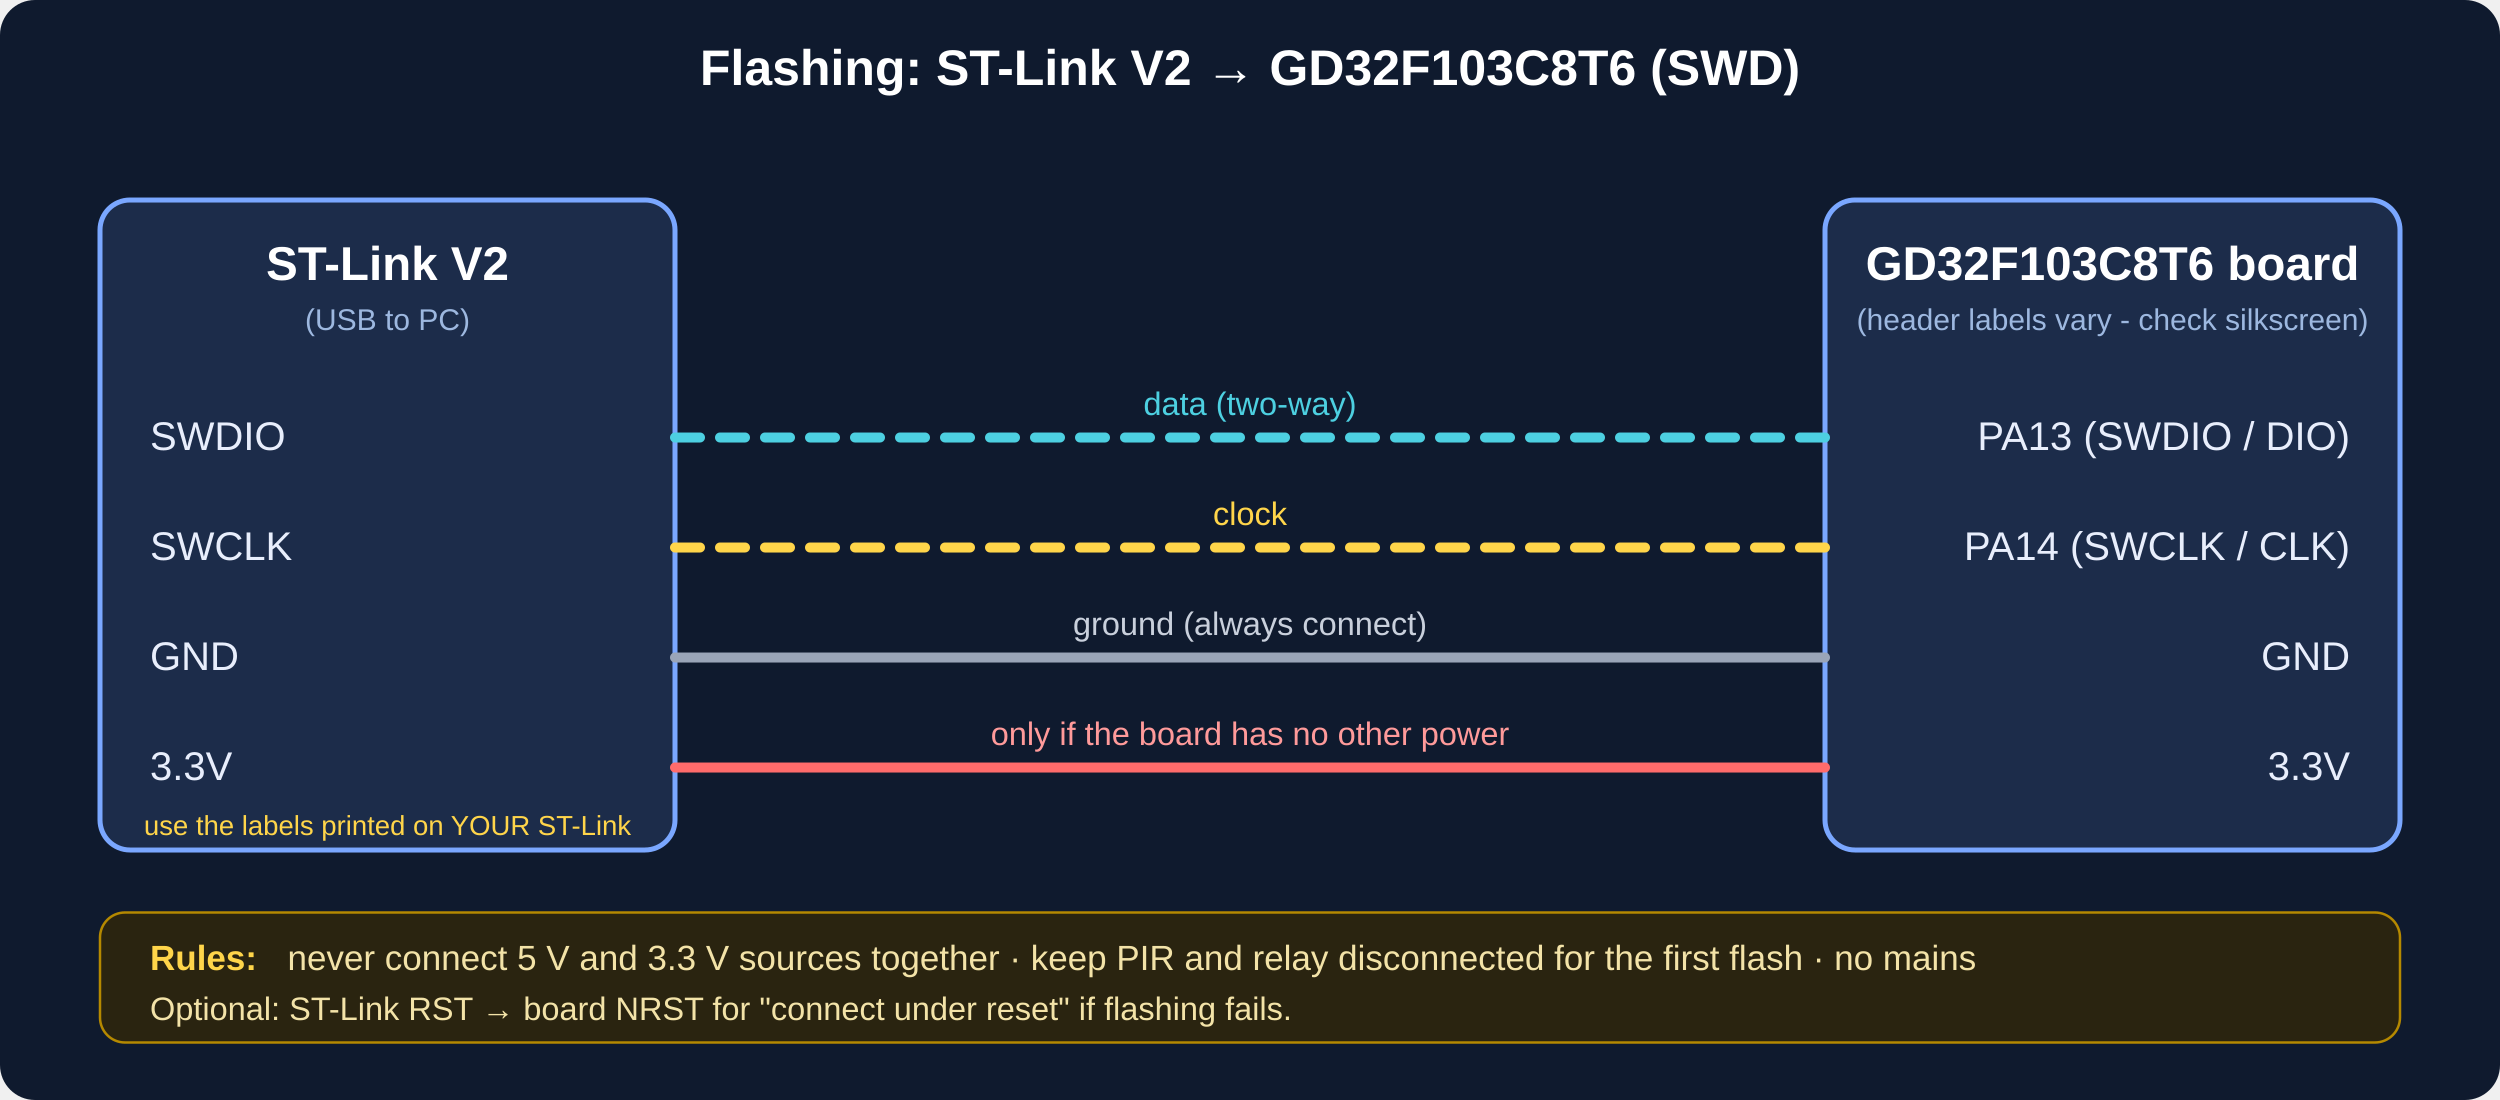
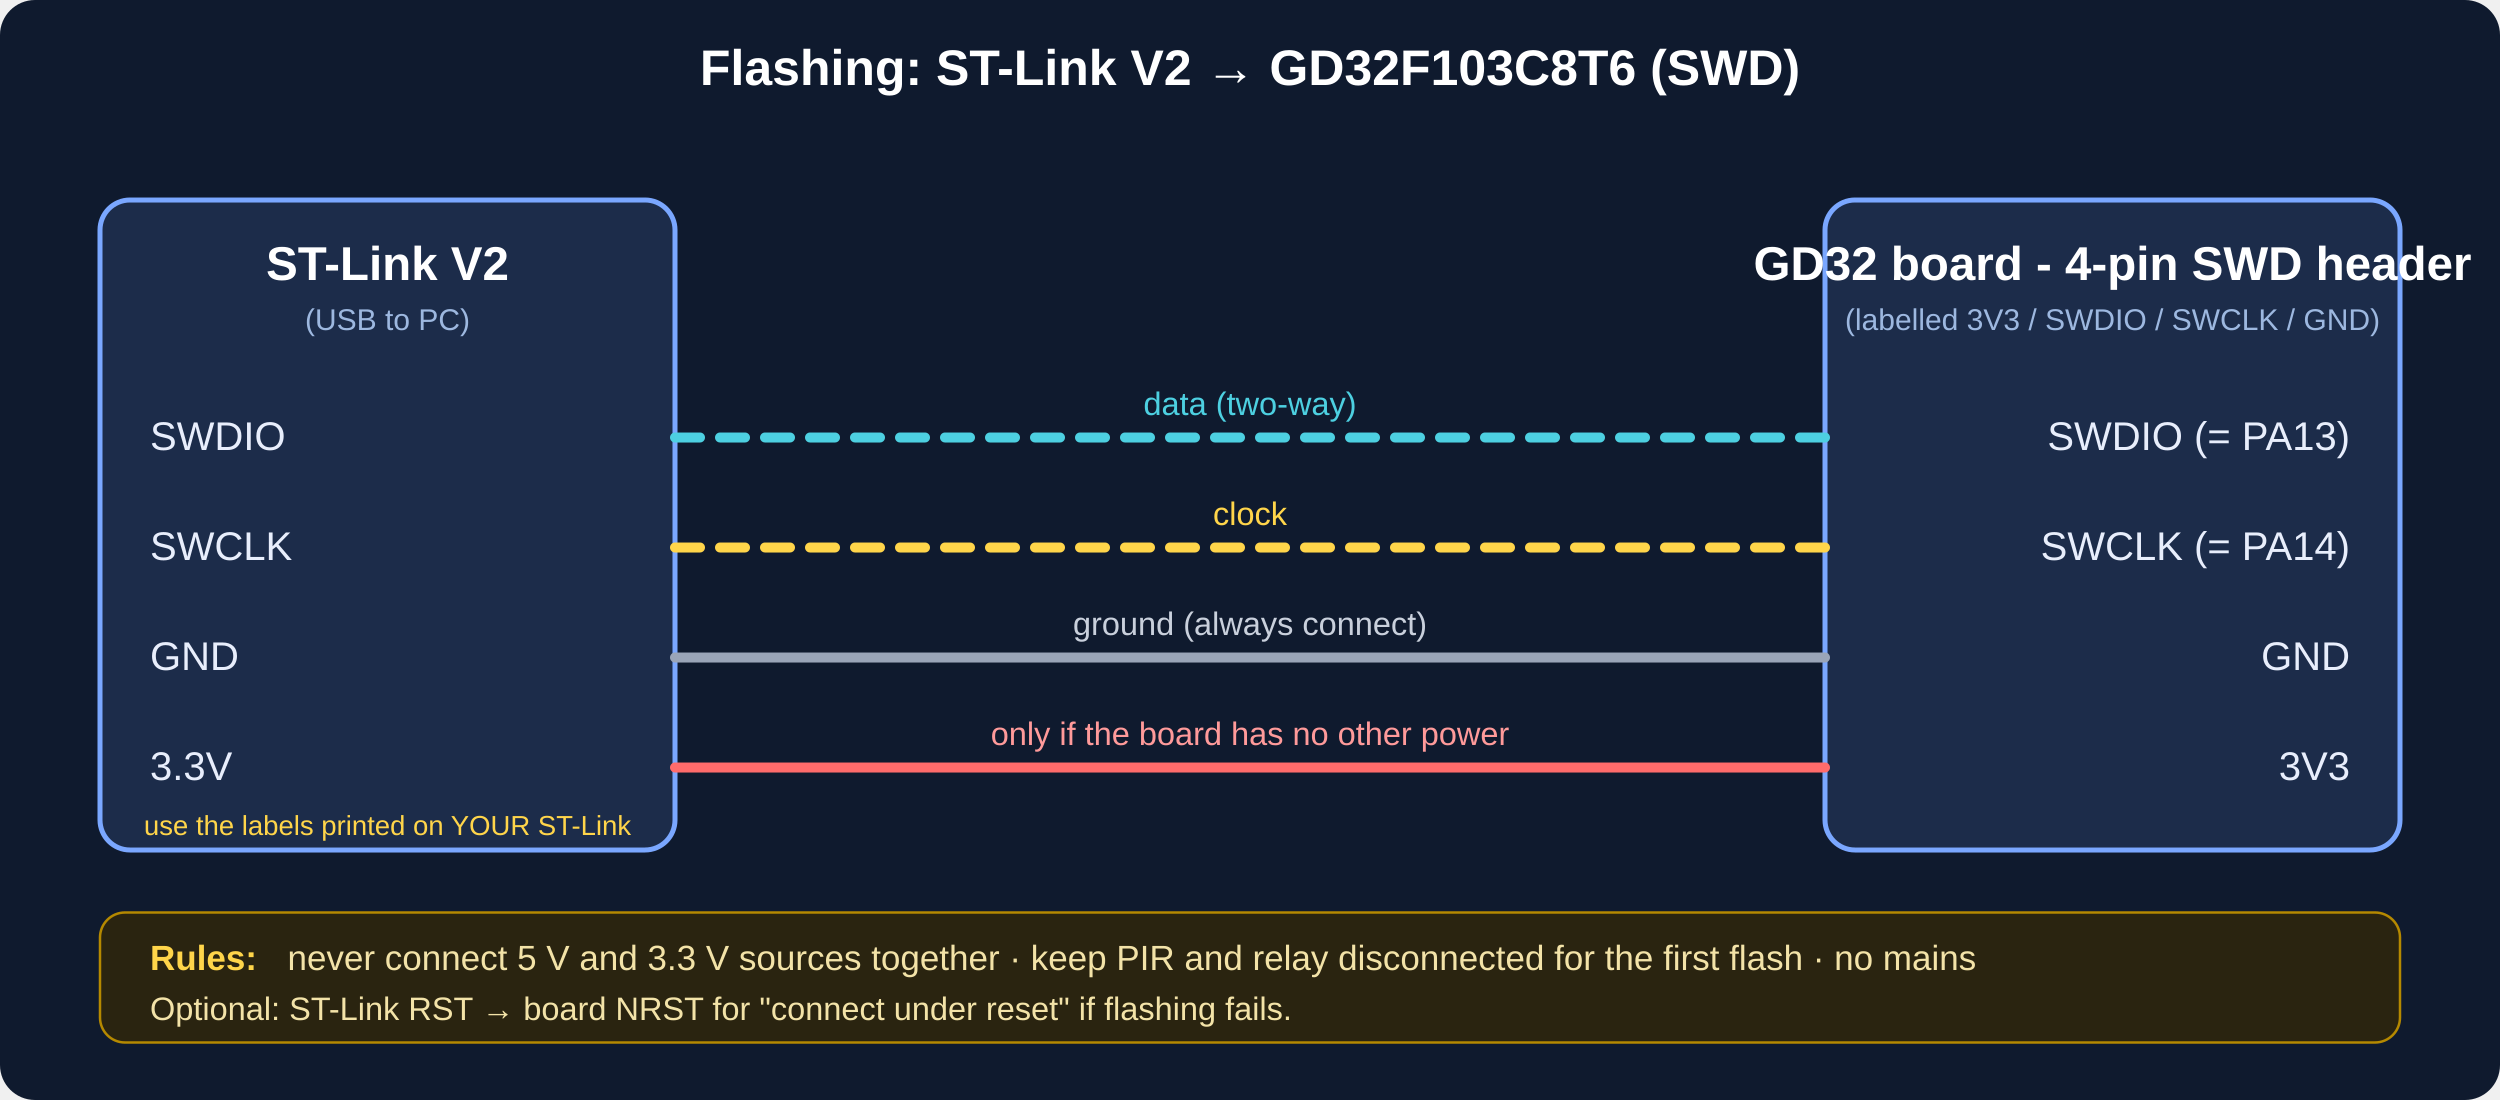
<svg xmlns="http://www.w3.org/2000/svg" viewBox="0 0 1000 440" font-family="Segoe UI, Arial, Helvetica, sans-serif">
  <style>
    .flow { stroke-dasharray: 10 8; animation: dash 0.8s linear infinite; }
    .flowr { stroke-dasharray: 10 8; animation: dashr 0.8s linear infinite; }
    @keyframes dash { to { stroke-dashoffset: -18; } }
    @keyframes dashr { to { stroke-dashoffset: 18; } }
    .pulse { animation: pulse 1.6s ease-in-out infinite; }
    @keyframes pulse { 0%,100% { opacity: .35; } 50% { opacity: 1; } }
  </style>
  <rect width="1000" height="440" rx="14" fill="#0f1a2e" />
  <text x="500" y="34" text-anchor="middle" font-size="20" font-weight="700" fill="#fff">Flashing: ST-Link V2 → GD32F103C8T6 (SWD)</text>
  <rect x="40" y="80" width="230" height="260" rx="12" fill="#1c2c4a" stroke="#7aa7ff" stroke-width="2" />
  <text x="155" y="112" text-anchor="middle" font-size="19" font-weight="700" fill="#fff">ST-Link V2</text>
  <text x="155" y="132" text-anchor="middle" font-size="12" fill="#9db8e0">(USB to PC)</text>
  <g font-size="16" fill="#e8eefc">
    <text x="60" y="180">SWDIO</text>
    <text x="60" y="224">SWCLK</text>
    <text x="60" y="268">GND</text>
    <text x="60" y="312">3.3V</text>
  </g>
  <text x="155" y="334" text-anchor="middle" font-size="11" fill="#ffd54a">use the labels printed on YOUR ST-Link</text>
  <rect x="730" y="80" width="230" height="260" rx="12" fill="#1c2c4a" stroke="#7aa7ff" stroke-width="2" />
-   <text x="845" y="112" text-anchor="middle" font-size="19" font-weight="700" fill="#fff">GD32F103C8T6 board</text>
-   <text x="845" y="132" text-anchor="middle" font-size="12" fill="#9db8e0">(header labels vary - check silkscreen)</text>
+   <text x="845" y="112" text-anchor="middle" font-size="19" font-weight="700" fill="#fff">GD32 board - 4-pin SWD header</text>
+   <text x="845" y="132" text-anchor="middle" font-size="12" fill="#9db8e0">(labelled 3V3 / SWDIO / SWCLK / GND)</text>
  <g font-size="16" fill="#e8eefc" text-anchor="end">
-     <text x="940" y="180">PA13 (SWDIO / DIO)</text>
-     <text x="940" y="224">PA14 (SWCLK / CLK)</text>
+     <text x="940" y="180">SWDIO  (= PA13)</text>
+     <text x="940" y="224">SWCLK  (= PA14)</text>
    <text x="940" y="268">GND</text>
-     <text x="940" y="312">3.3V</text>
+     <text x="940" y="312">3V3</text>
  </g>
  <g fill="none" stroke-width="4" stroke-linecap="round">
    <line x1="270" y1="175" x2="730" y2="175" stroke="#4dd0e1" class="flow" />
    <line x1="270" y1="219" x2="730" y2="219" stroke="#ffd54a" class="flow" />
    <line x1="270" y1="263" x2="730" y2="263" stroke="#9aa5b8" />
    <line x1="270" y1="307" x2="730" y2="307" stroke="#ff6b6b" class="pulse" />
  </g>
  <g font-size="13" text-anchor="middle">
    <text x="500" y="166" fill="#4dd0e1">data (two-way)</text>
    <text x="500" y="210" fill="#ffd54a">clock</text>
    <text x="500" y="254" fill="#c9d0dc">ground (always connect)</text>
    <text x="500" y="298" fill="#ff9a9a">only if the board has no other power</text>
  </g>
  <rect x="40" y="365" width="920" height="52" rx="10" fill="#2a2410" stroke="#b58900" />
  <text x="60" y="388" font-size="14" fill="#ffd54a" font-weight="700">Rules:</text>
  <text x="115" y="388" font-size="14" fill="#f3e3a8">never connect 5 V and 3.3 V sources together · keep PIR and relay disconnected for the first flash · no mains</text>
  <text x="60" y="408" font-size="13" fill="#f3e3a8">Optional: ST-Link RST → board NRST for "connect under reset" if flashing fails.</text>
</svg>
